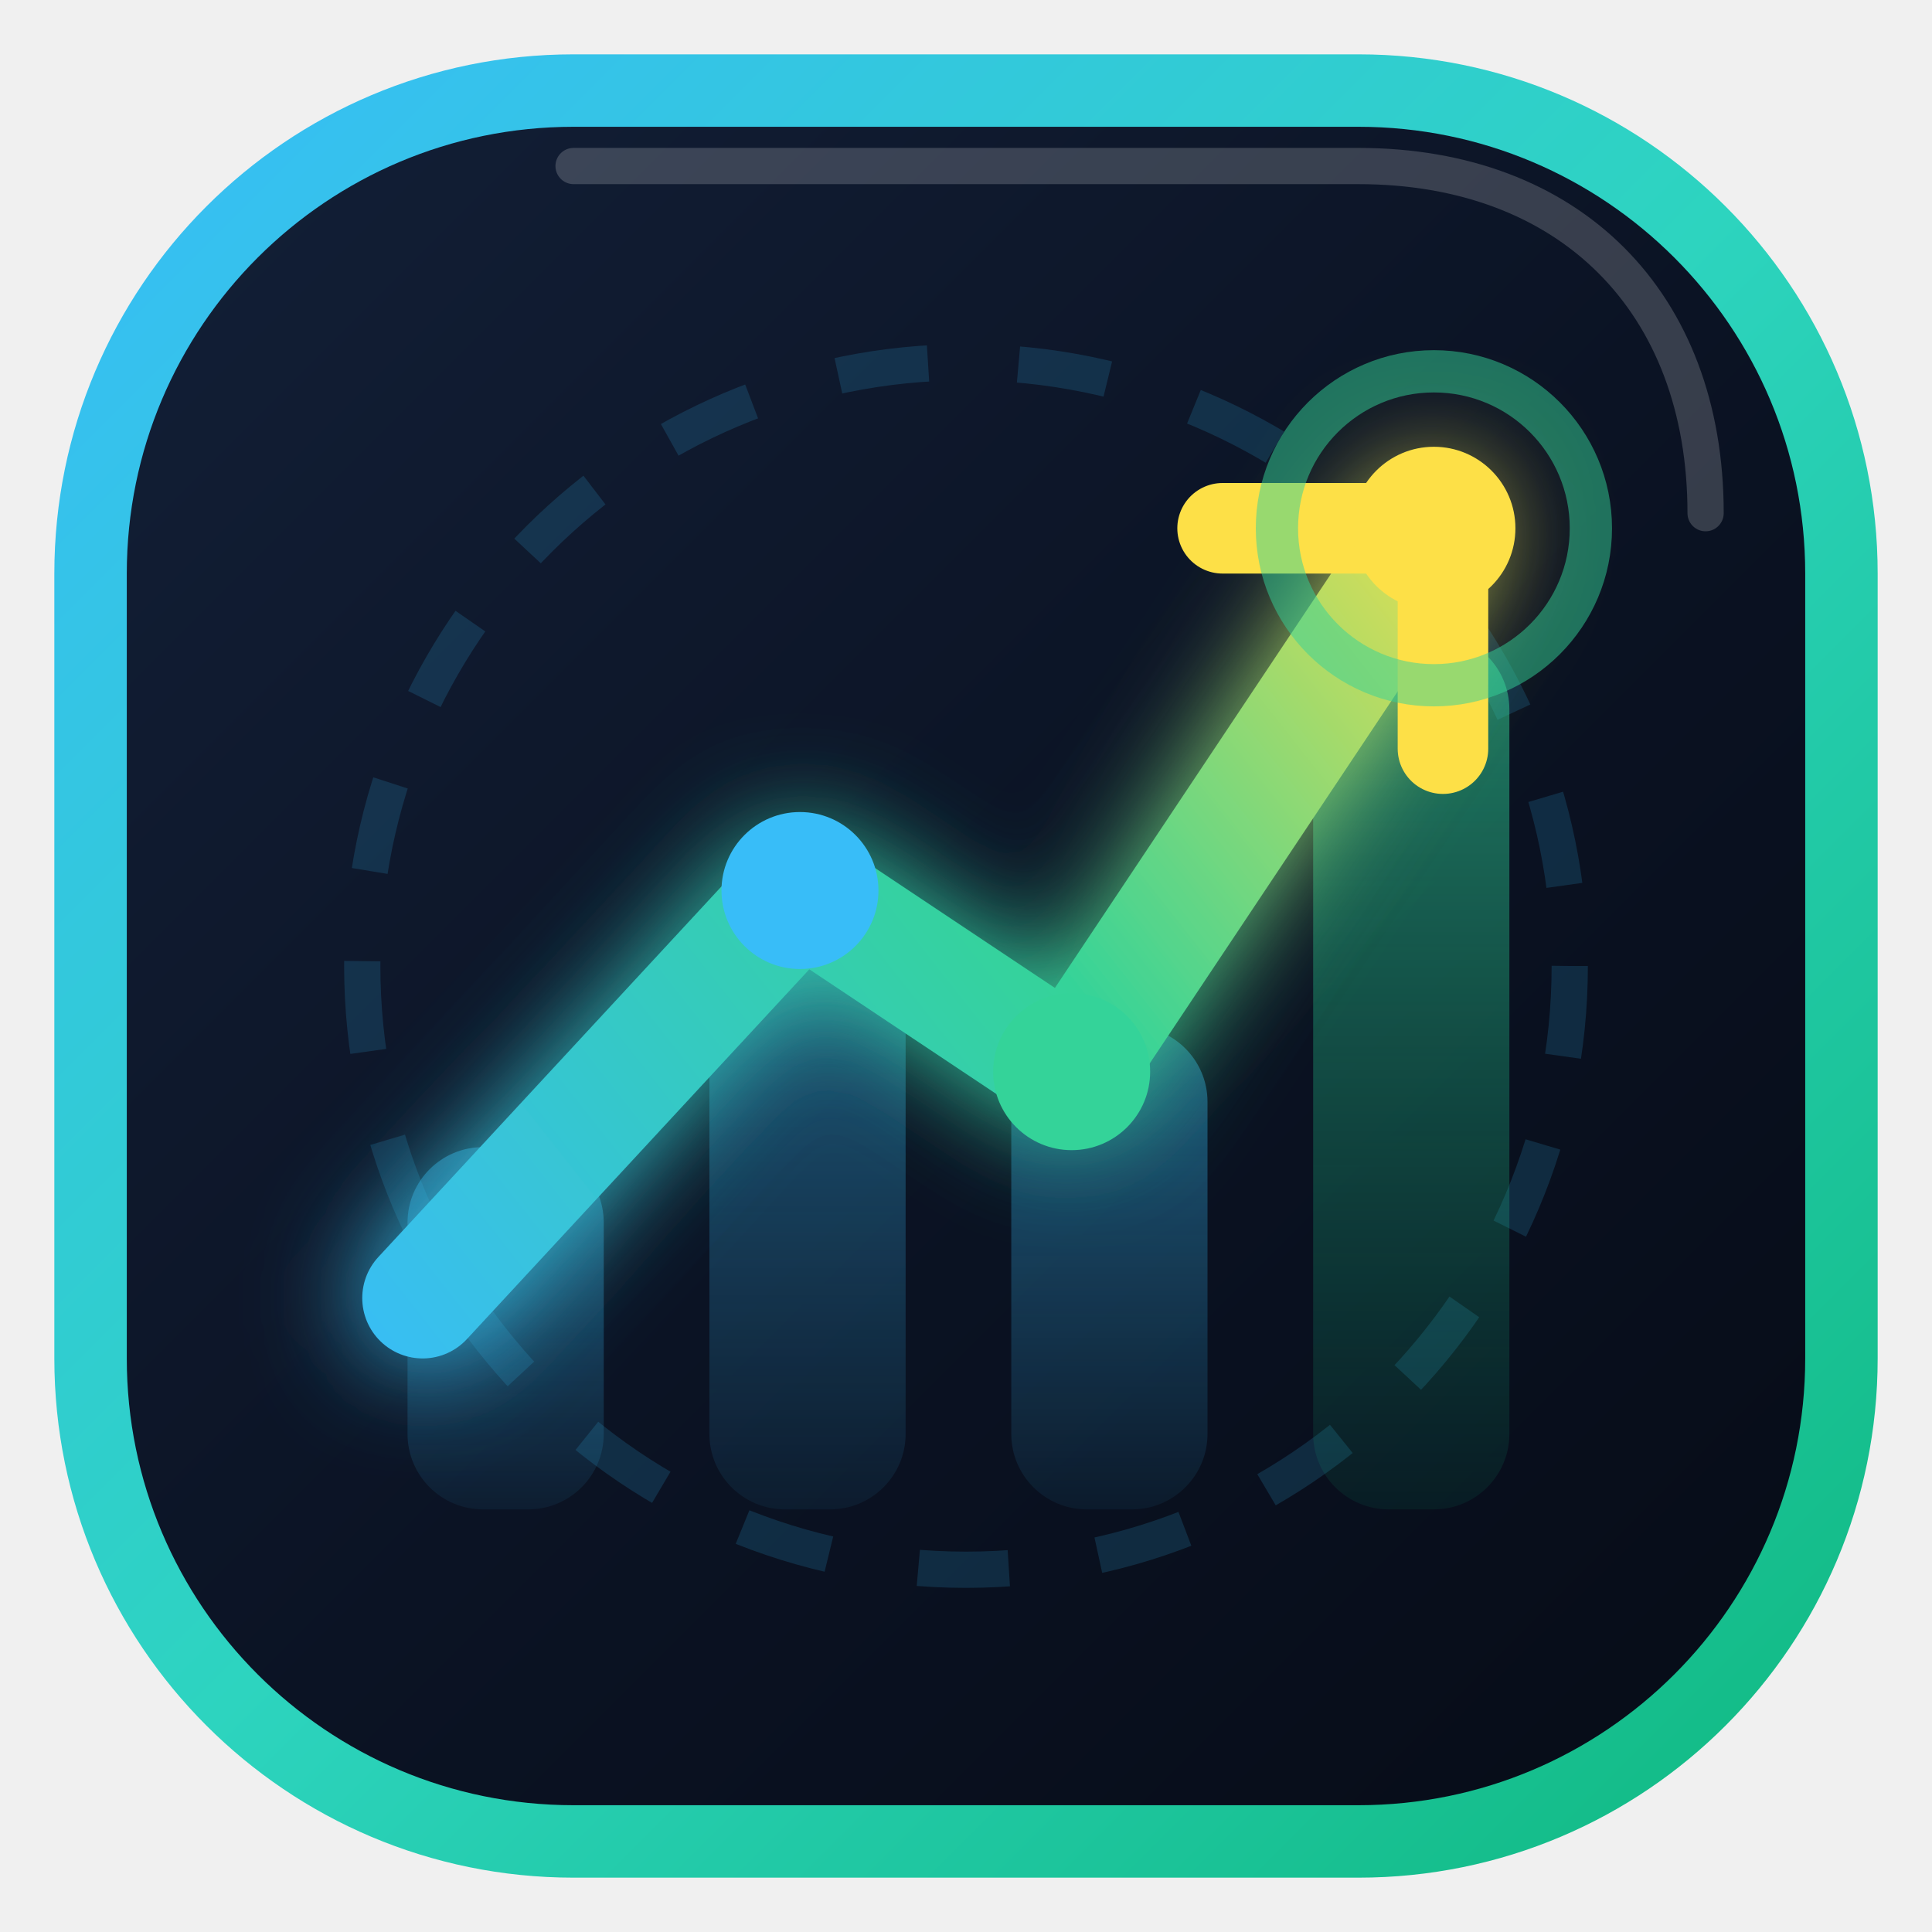
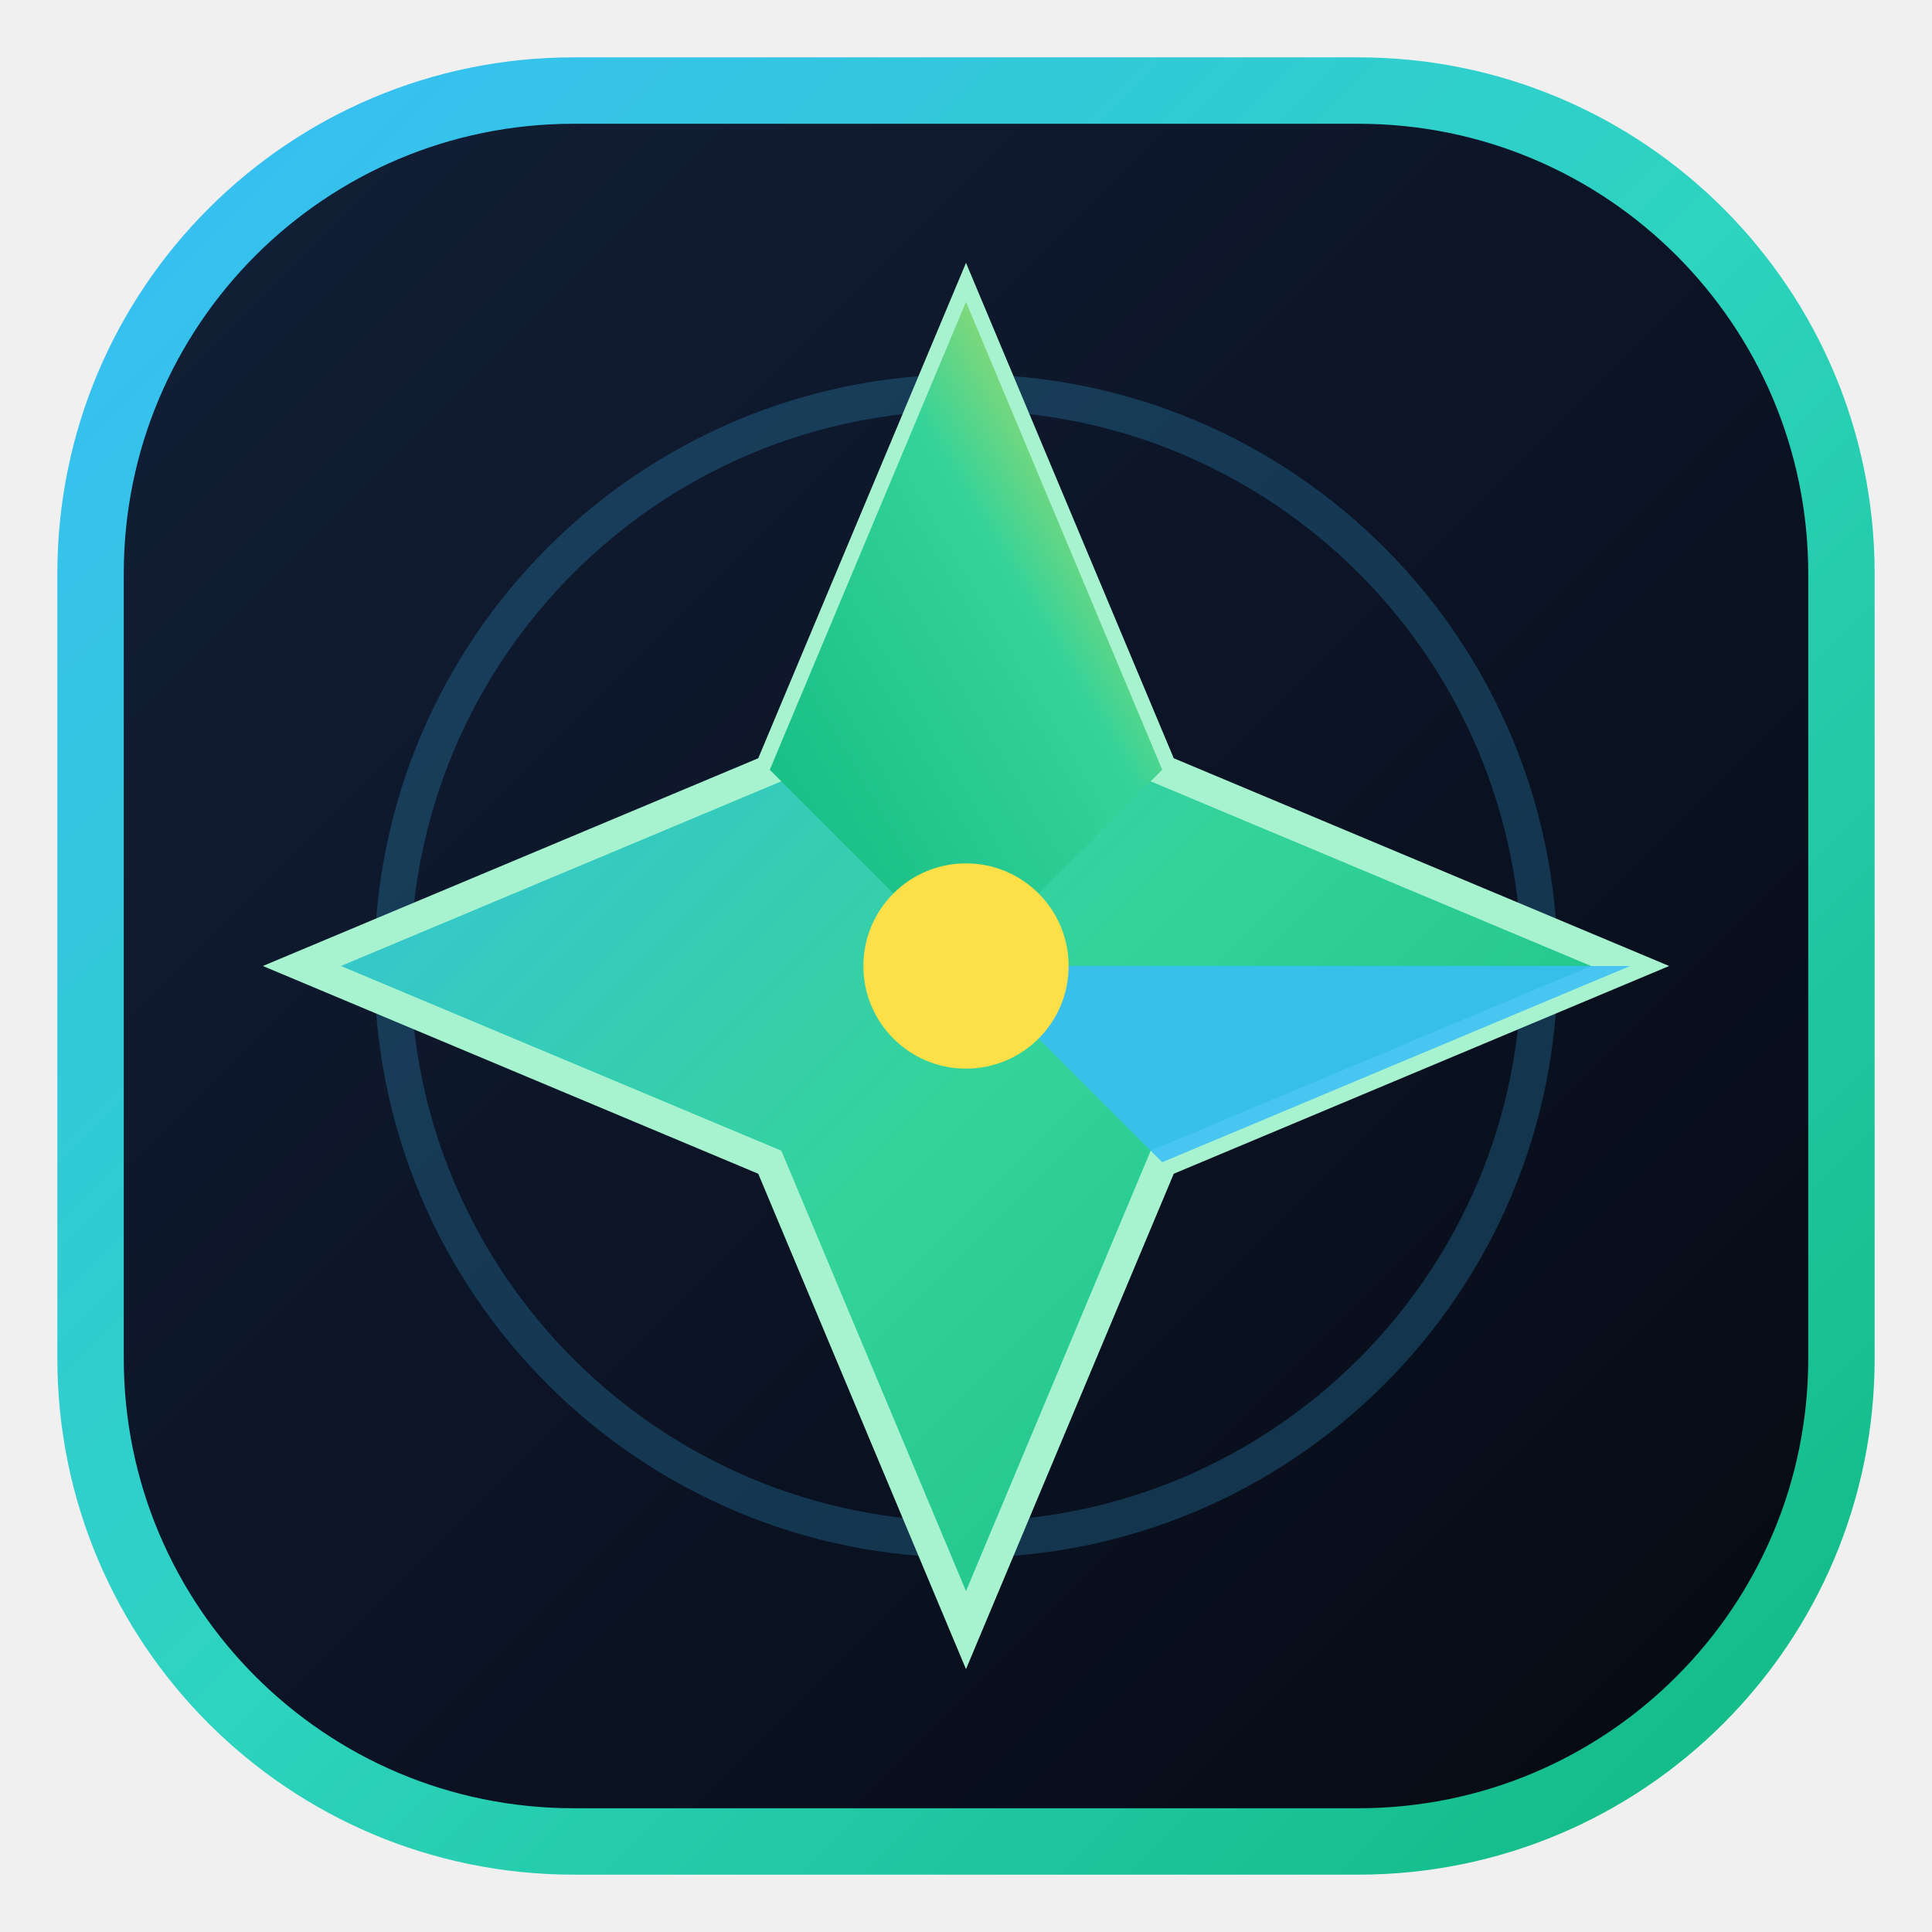
<svg xmlns="http://www.w3.org/2000/svg" width="512" height="512" viewBox="0 0 64 64" fill="none">
  <defs>
-     <linearGradient id="bsSquircleBg" x1="0%" y1="0%" x2="100%" y2="100%">
+     <linearGradient id="bgGrad" x1="0%" y1="0%" x2="100%" y2="100%">
      <stop offset="0%" stop-color="#132038" />
-       <stop offset="52%" stop-color="#0b1324" />
-       <stop offset="100%" stop-color="#060b16" />
+       <stop offset="55%" stop-color="#0b1324" />
+       <stop offset="100%" stop-color="#050912" />
    </linearGradient>
-     <linearGradient id="bsRimGrad" x1="0%" y1="0%" x2="100%" y2="100%">
+     <linearGradient id="rimGrad" x1="0%" y1="0%" x2="100%" y2="100%">
      <stop offset="0%" stop-color="#38bdf8" />
      <stop offset="50%" stop-color="#2dd4bf" />
      <stop offset="100%" stop-color="#10b981" />
    </linearGradient>
-     <linearGradient id="bsBarGrad" x1="0%" y1="0%" x2="0%" y2="100%">
-       <stop offset="0%" stop-color="#38bdf8" stop-opacity="0.42" />
-       <stop offset="100%" stop-color="#38bdf8" stop-opacity="0.06" />
-     </linearGradient>
-     <linearGradient id="bsBarHighGrad" x1="0%" y1="0%" x2="0%" y2="100%">
-       <stop offset="0%" stop-color="#34d399" stop-opacity="0.55" />
-       <stop offset="100%" stop-color="#10b981" stop-opacity="0.08" />
-     </linearGradient>
-     <linearGradient id="bsAlphaLine" x1="12" y1="46" x2="50" y2="16" gradientUnits="userSpaceOnUse">
+     <linearGradient id="cyanEmerald" x1="0%" y1="0%" x2="100%" y2="100%">
      <stop offset="0%" stop-color="#38bdf8" />
      <stop offset="55%" stop-color="#34d399" />
+       <stop offset="100%" stop-color="#10b981" />
+     </linearGradient>
+     <linearGradient id="emeraldGold" x1="0%" y1="100%" x2="100%" y2="0%">
+       <stop offset="0%" stop-color="#10b981" />
+       <stop offset="60%" stop-color="#34d399" />
      <stop offset="100%" stop-color="#fde047" />
    </linearGradient>
-     <filter id="bsGlow" x="-25%" y="-25%" width="150%" height="150%">
-       <feGaussianBlur stdDeviation="1.8" result="blur" />
-       <feComposite in="SourceGraphic" in2="blur" operator="over" />
-     </filter>
  </defs>
-   <rect x="3" y="3" width="58" height="58" rx="16" fill="url(#bsSquircleBg)" stroke="url(#bsRimGrad)" stroke-width="2.4" />
-   <path d="M 19 5.5 H 45 C 52 5.5 56.5 10 56.5 17" stroke="#ffffff" stroke-opacity="0.18" stroke-width="1.2" stroke-linecap="round" />
-   <circle cx="32" cy="32" r="20" stroke="#38bdf8" stroke-opacity="0.16" stroke-width="1.2" stroke-dasharray="3 3" />
-   <rect x="13.5" y="38" width="6.5" height="12" rx="2.5" fill="url(#bsBarGrad)" />
-   <rect x="23.5" y="30" width="6.5" height="20" rx="2.5" fill="url(#bsBarGrad)" />
-   <rect x="33.5" y="34" width="6.5" height="16" rx="2.5" fill="url(#bsBarGrad)" />
-   <rect x="43.5" y="21" width="6.5" height="29" rx="2.5" fill="url(#bsBarHighGrad)" />
-   <path d="M 14 43 L 26.5 29.5 L 35.5 35.5 L 47.5 17.5" stroke="url(#bsAlphaLine)" stroke-width="4.0" stroke-linecap="round" stroke-linejoin="round" filter="url(#bsGlow)" />
-   <path d="M 40.5 17.5 H 47.8 V 24.8" stroke="#fde047" stroke-width="3.0" stroke-linecap="round" stroke-linejoin="round" />
-   <circle cx="26.5" cy="29.5" r="2.6" fill="#38bdf8" />
-   <circle cx="35.5" cy="35.5" r="2.6" fill="#34d399" />
-   <circle cx="47.5" cy="17.5" r="5.2" stroke="#34d399" stroke-opacity="0.5" stroke-width="1.4" />
-   <circle cx="47.5" cy="17.5" r="2.7" fill="#fde047" />
+   <rect x="3" y="3" width="58" height="58" rx="16" fill="url(#bgGrad)" stroke="url(#rimGrad)" stroke-width="2.2" />
+   <circle cx="32" cy="32" r="19" stroke="#38bdf8" stroke-opacity="0.22" stroke-width="1.2" />
+   <path d="M32 10 L38.5 25.5 L54 32 L38.5 38.5 L32 54 L25.5 38.5 L10 32 L25.5 25.5 Z" fill="url(#cyanEmerald)" stroke="#a7f3d0" stroke-width="1" />
+   <path d="M32 10 L38.5 25.5 L32 32 L25.5 25.5 Z" fill="url(#emeraldGold)" />
+   <path d="M32 32 L54 32 L38.5 38.5 Z" fill="#38bdf8" opacity="0.85" />
+   <circle cx="32" cy="32" r="3.4" fill="#fde047" />
</svg>
